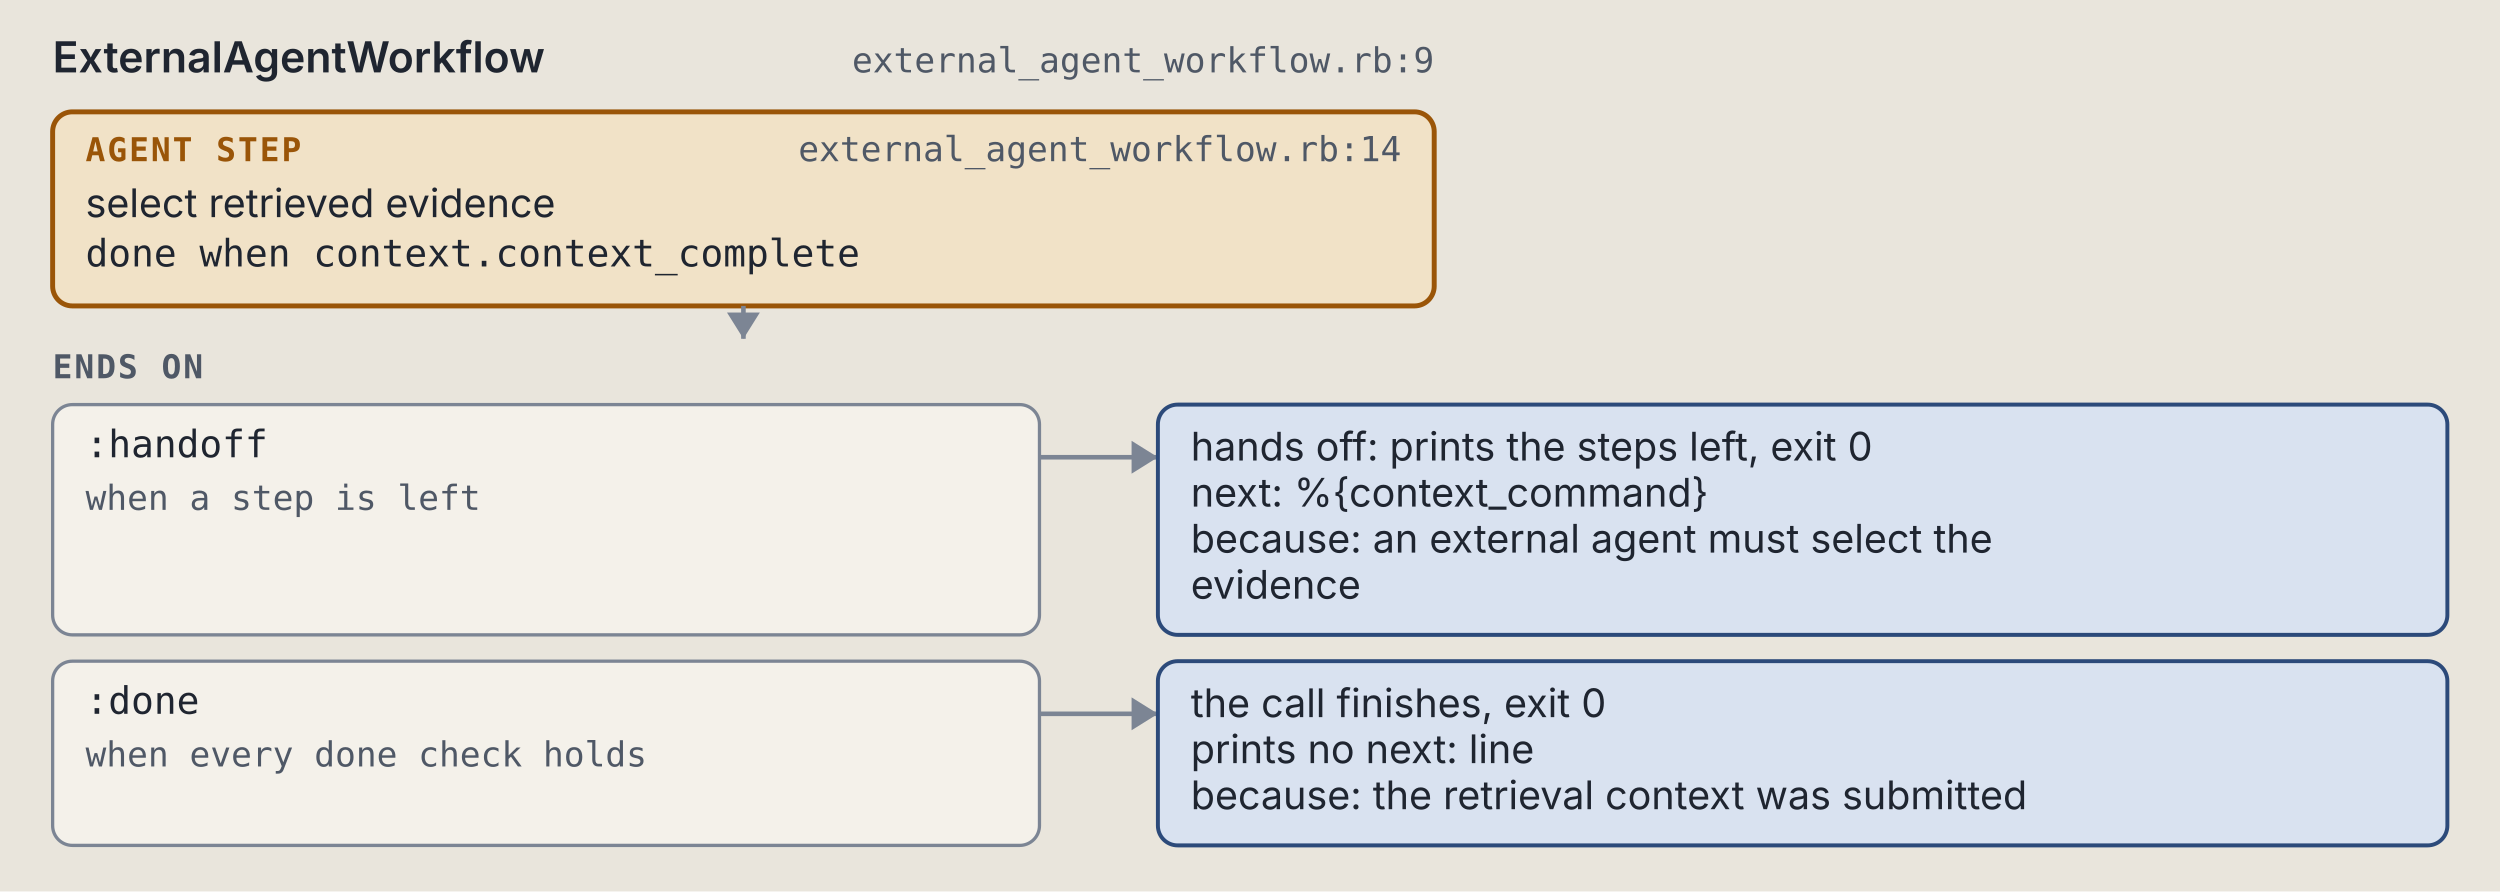
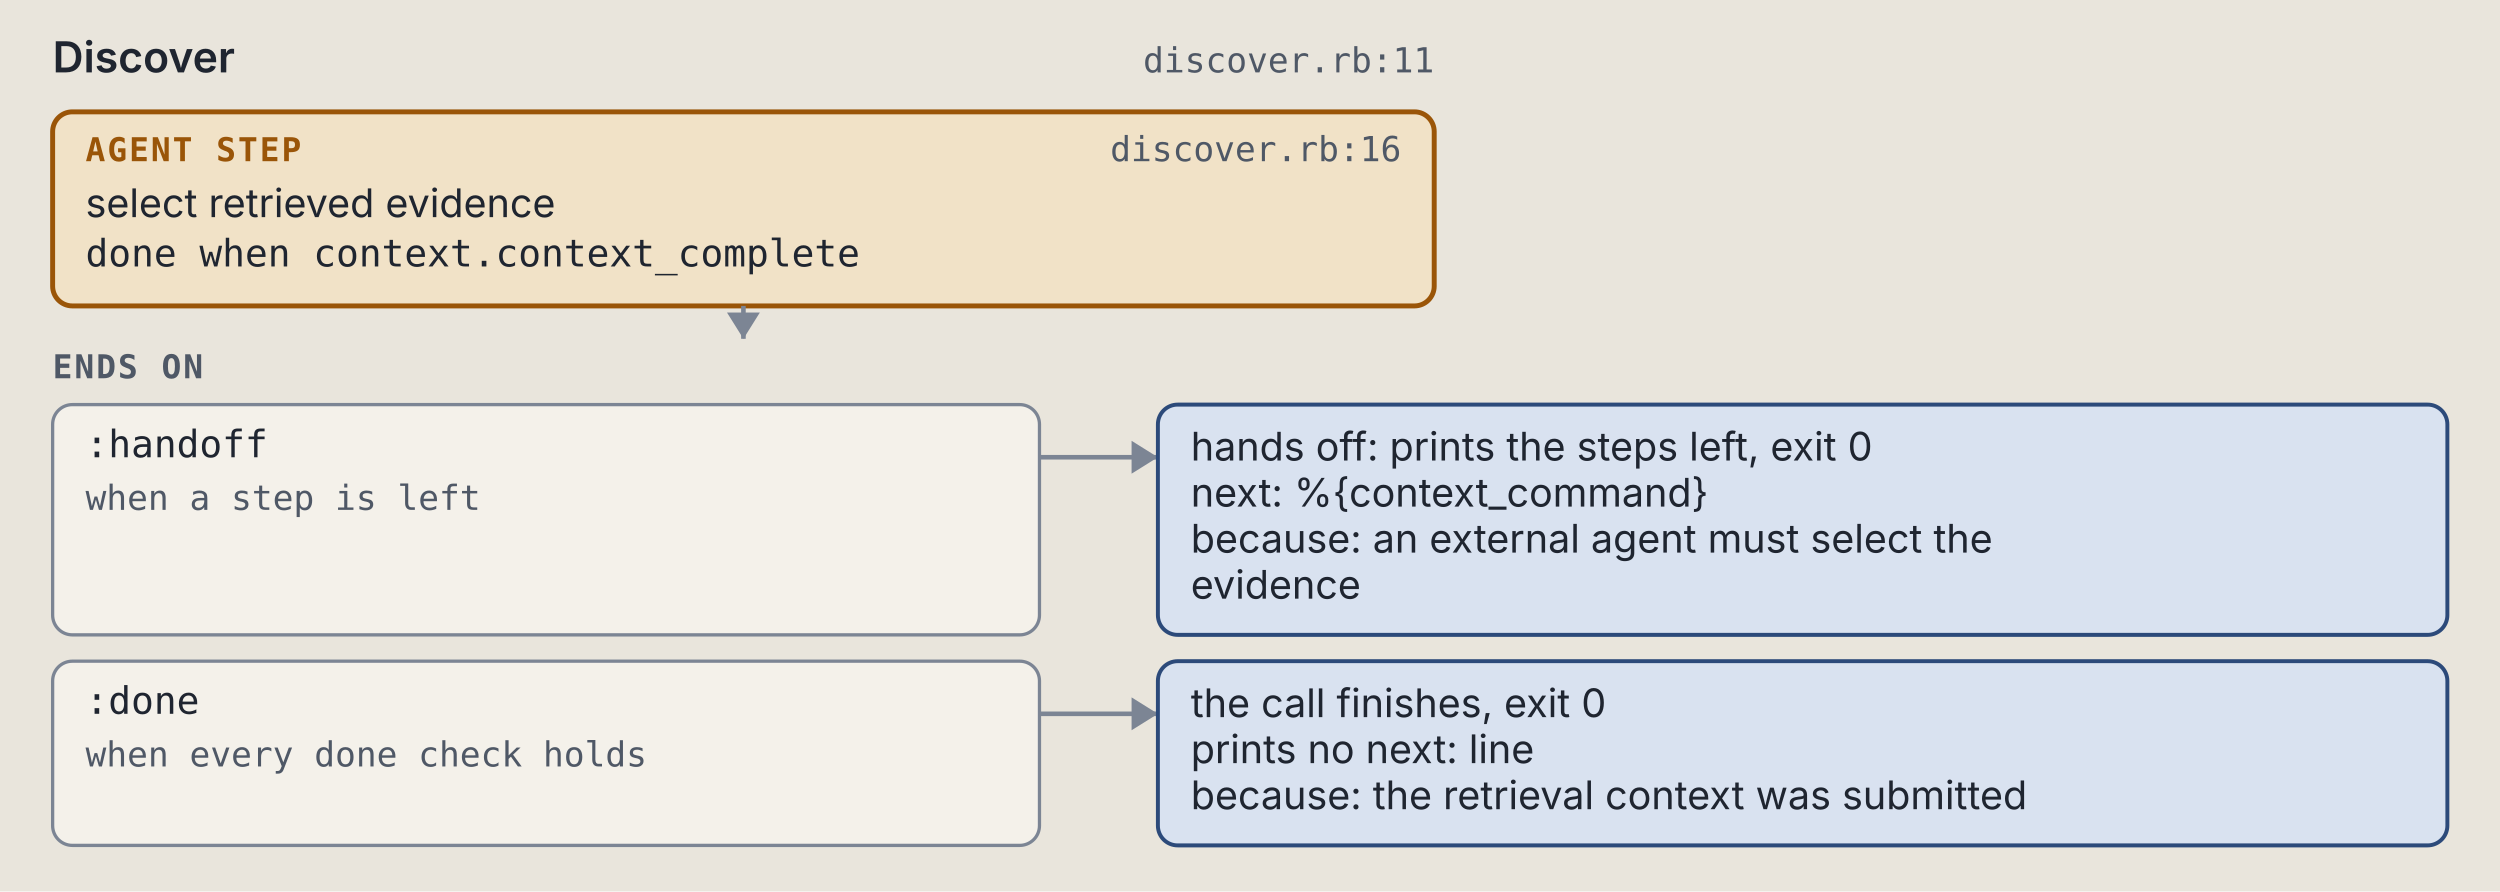
<svg xmlns="http://www.w3.org/2000/svg" viewBox="0 0 760 271" width="760" height="271" role="img" xml:space="preserve">
  <style>.ground { fill: #e9e5dc; }
.card { fill: #f4f1ea; stroke: #7c8594; stroke-width: 1; }
.lane-code { fill: #d5e8e3; stroke: #0d6b61; stroke-width: 1.5; }
.lane-agent { fill: #f1e2c7; stroke: #9a5508; stroke-width: 1.5; }
.stop-refusal { fill: #e4dcf5; stroke: #5b35b0; stroke-width: 1.2; }
.stop-failure { fill: #f4d9d4; stroke: #a8261b; stroke-width: 1.2; }
.end { fill: #d9e2f0; stroke: #2c4a7a; stroke-width: 1.2; }
.wire { fill: none; stroke: #7c8594; stroke-width: 1.4; }
.wire-read { fill: none; stroke: #7c8594; stroke-width: 1.4; stroke-dasharray: 5 3; }
.wire-refusal { fill: none; stroke: #5b35b0; stroke-width: 1.2; stroke-dasharray: 4 3; }
.wire-failure { fill: none; stroke: #a8261b; stroke-width: 1.2; stroke-dasharray: 4 3; }
.head { fill: #7c8594; }
.t { fill: #1f2530; font: 12px "IBM Plex Sans", system-ui, -apple-system, "Segoe UI", sans-serif; }
.tb { fill: #1f2530; font: 600 13px "IBM Plex Sans", system-ui, -apple-system, "Segoe UI", sans-serif; }
.tm { fill: #1f2530; font: 11.5px "IBM Plex Mono", ui-monospace, Menlo, Consolas, monospace; }
.tag { font: 600 10px "IBM Plex Mono", ui-monospace, Menlo, Consolas, monospace; letter-spacing: .06em; }
.tag-code { fill: #0d6b61; } .tag-agent { fill: #9a5508; } .tag-refusal { fill: #5b35b0; }
.tag-failure { fill: #a8261b; } .tag-end { fill: #2c4a7a; } .tag-muted { fill: #4f5866; }
.tm.tag-muted { font-size: 10.5px; }
.db { fill: #d9e2f0; stroke: #2c4a7a; stroke-width: 1.2; }
.codebox { fill: #f4f1ea; stroke: #7c8594; stroke-width: 1; }
.cx { fill: #1f2530; font: 12px "IBM Plex Mono", ui-monospace, Menlo, Consolas, monospace; white-space: pre; }
.cx-n { fill: #4f5866; font: 11px "IBM Plex Mono", ui-monospace, Menlo, Consolas, monospace; }
.cx-k { fill: #5b35b0; } .cx-s { fill: #9a5508; } .cx-y { fill: #0d6b61; }
.cx-w { fill: #2c4a7a; font-weight: 600; } .cx-t { fill: #a8261b; } .cx-c { fill: #4f5866; font-style: italic; }
.badge { fill: #2c4a7a; } .badge-t { fill: #e9e5dc; font: 600 11px "IBM Plex Mono", ui-monospace, Menlo, Consolas, monospace; }
.bracket { fill: none; stroke: #2c4a7a; stroke-width: 1.4; }
.term { fill: #16191e; stroke: #7c8594; stroke-width: 1; }
.term-t { fill: #e6e2d8; font: 12px "IBM Plex Mono", ui-monospace, Menlo, Consolas, monospace; }
.term-p { fill: #8fd18f; font: 12px "IBM Plex Mono", ui-monospace, Menlo, Consolas, monospace; }
.term-m { fill: #a3abb6; font: 12px "IBM Plex Mono", ui-monospace, Menlo, Consolas, monospace; }
.big { font: 700 36px "IBM Plex Mono", ui-monospace, Menlo, Consolas, monospace; }

@media (prefers-color-scheme: dark) {
.ground { fill: #171a1f; }
.card { fill: #20242b; stroke: #8a93a2; stroke-width: 1; }
.lane-code { fill: #173a36; stroke: #5cc4b4; stroke-width: 1.5; }
.lane-agent { fill: #3d2e17; stroke: #e5a95a; stroke-width: 1.5; }
.stop-refusal { fill: #2d2445; stroke: #b59cf2; stroke-width: 1.2; }
.stop-failure { fill: #45211e; stroke: #f2958a; stroke-width: 1.2; }
.end { fill: #1f2c42; stroke: #97b6e8; stroke-width: 1.2; }
.wire { fill: none; stroke: #8a93a2; stroke-width: 1.4; }
.wire-read { fill: none; stroke: #8a93a2; stroke-width: 1.4; stroke-dasharray: 5 3; }
.wire-refusal { fill: none; stroke: #b59cf2; stroke-width: 1.2; stroke-dasharray: 4 3; }
.wire-failure { fill: none; stroke: #f2958a; stroke-width: 1.2; stroke-dasharray: 4 3; }
.head { fill: #8a93a2; }
.t { fill: #e8e4da; font: 12px "IBM Plex Sans", system-ui, -apple-system, "Segoe UI", sans-serif; }
.tb { fill: #e8e4da; font: 600 13px "IBM Plex Sans", system-ui, -apple-system, "Segoe UI", sans-serif; }
.tm { fill: #e8e4da; font: 11.5px "IBM Plex Mono", ui-monospace, Menlo, Consolas, monospace; }
.tag { font: 600 10px "IBM Plex Mono", ui-monospace, Menlo, Consolas, monospace; letter-spacing: .06em; }
.tag-code { fill: #5cc4b4; } .tag-agent { fill: #e5a95a; } .tag-refusal { fill: #b59cf2; }
.tag-failure { fill: #f2958a; } .tag-end { fill: #97b6e8; } .tag-muted { fill: #b3b9c3; }
.tm.tag-muted { font-size: 10.5px; }
.db { fill: #1f2c42; stroke: #97b6e8; stroke-width: 1.2; }
.codebox { fill: #20242b; stroke: #8a93a2; stroke-width: 1; }
.cx { fill: #e8e4da; font: 12px "IBM Plex Mono", ui-monospace, Menlo, Consolas, monospace; white-space: pre; }
.cx-n { fill: #b3b9c3; font: 11px "IBM Plex Mono", ui-monospace, Menlo, Consolas, monospace; }
.cx-k { fill: #b59cf2; } .cx-s { fill: #e5a95a; } .cx-y { fill: #5cc4b4; }
.cx-w { fill: #97b6e8; font-weight: 600; } .cx-t { fill: #f2958a; } .cx-c { fill: #b3b9c3; font-style: italic; }
.badge { fill: #97b6e8; } .badge-t { fill: #171a1f; font: 600 11px "IBM Plex Mono", ui-monospace, Menlo, Consolas, monospace; }
.bracket { fill: none; stroke: #97b6e8; stroke-width: 1.4; }
.term { fill: #16191e; stroke: #8a93a2; stroke-width: 1; }
.term-t { fill: #e6e2d8; font: 12px "IBM Plex Mono", ui-monospace, Menlo, Consolas, monospace; }
.term-p { fill: #8fd18f; font: 12px "IBM Plex Mono", ui-monospace, Menlo, Consolas, monospace; }
.term-m { fill: #a3abb6; font: 12px "IBM Plex Mono", ui-monospace, Menlo, Consolas, monospace; }
.big { font: 700 36px "IBM Plex Mono", ui-monospace, Menlo, Consolas, monospace; }
}</style>
  <rect width="100%" height="100%" class="ground" />
-   <text x="16" y="22" class="tb" text-anchor="start">ExternalAgentWorkflow</text>
-   <text x="436" y="22" class="tm tag-muted" text-anchor="end">external_agent_workflow.rb:9</text>
+   <text x="16" y="22" class="tb" text-anchor="start">Discover</text>
+   <text x="436" y="22" class="tm tag-muted" text-anchor="end">discover.rb:11</text>
  <rect x="16" y="34" width="420" height="59" rx="6" class="lane-agent" />
  <text x="26" y="49" class="tag tag-agent" text-anchor="start">AGENT STEP</text>
-   <text x="426" y="49" class="tm tag-muted" text-anchor="end">external_agent_workflow.rb:14</text>
+   <text x="426" y="49" class="tm tag-muted" text-anchor="end">discover.rb:16</text>
  <text x="26" y="66" class="t" text-anchor="start">select retrieved evidence</text>
  <text x="26" y="81" class="tm" text-anchor="start">done when context.context_complete</text>
  <path d="M 226 93 L 226 103" class="wire" />
  <path d="M 221 95 L 226 103 L 231 95 Z" class="head" />
  <text x="16" y="115" class="tag tag-muted" text-anchor="start">ENDS ON</text>
  <rect x="16" y="123" width="300" height="70" rx="6" class="card" />
  <text x="26" y="139" class="tm" text-anchor="start">:handoff</text>
  <text x="26" y="155" class="tm tag-muted" text-anchor="start">when a step is left</text>
  <path d="M 316 139 L 352 139" class="wire" />
  <path d="M 344 134 L 352 139 L 344 144 Z" class="head" />
  <rect x="352" y="123" width="392" height="70" rx="6" class="end" />
  <text x="362" y="140" class="t" text-anchor="start">hands off: prints the steps left, exit 0</text>
  <text x="362" y="154" class="t" text-anchor="start">next: %{context_command}</text>
  <text x="362" y="168" class="t" text-anchor="start">because: an external agent must select the</text>
  <text x="362" y="182" class="t" text-anchor="start">evidence</text>
  <rect x="16" y="201" width="300" height="56" rx="6" class="card" />
  <text x="26" y="217" class="tm" text-anchor="start">:done</text>
  <text x="26" y="233" class="tm tag-muted" text-anchor="start">when every done check holds</text>
  <path d="M 316 217 L 352 217" class="wire" />
  <path d="M 344 212 L 352 217 L 344 222 Z" class="head" />
  <rect x="352" y="201" width="392" height="56" rx="6" class="end" />
  <text x="362" y="218" class="t" text-anchor="start">the call finishes, exit 0</text>
  <text x="362" y="232" class="t" text-anchor="start">prints no next: line</text>
  <text x="362" y="246" class="t" text-anchor="start">because: the retrieval context was submitted</text>
</svg>
